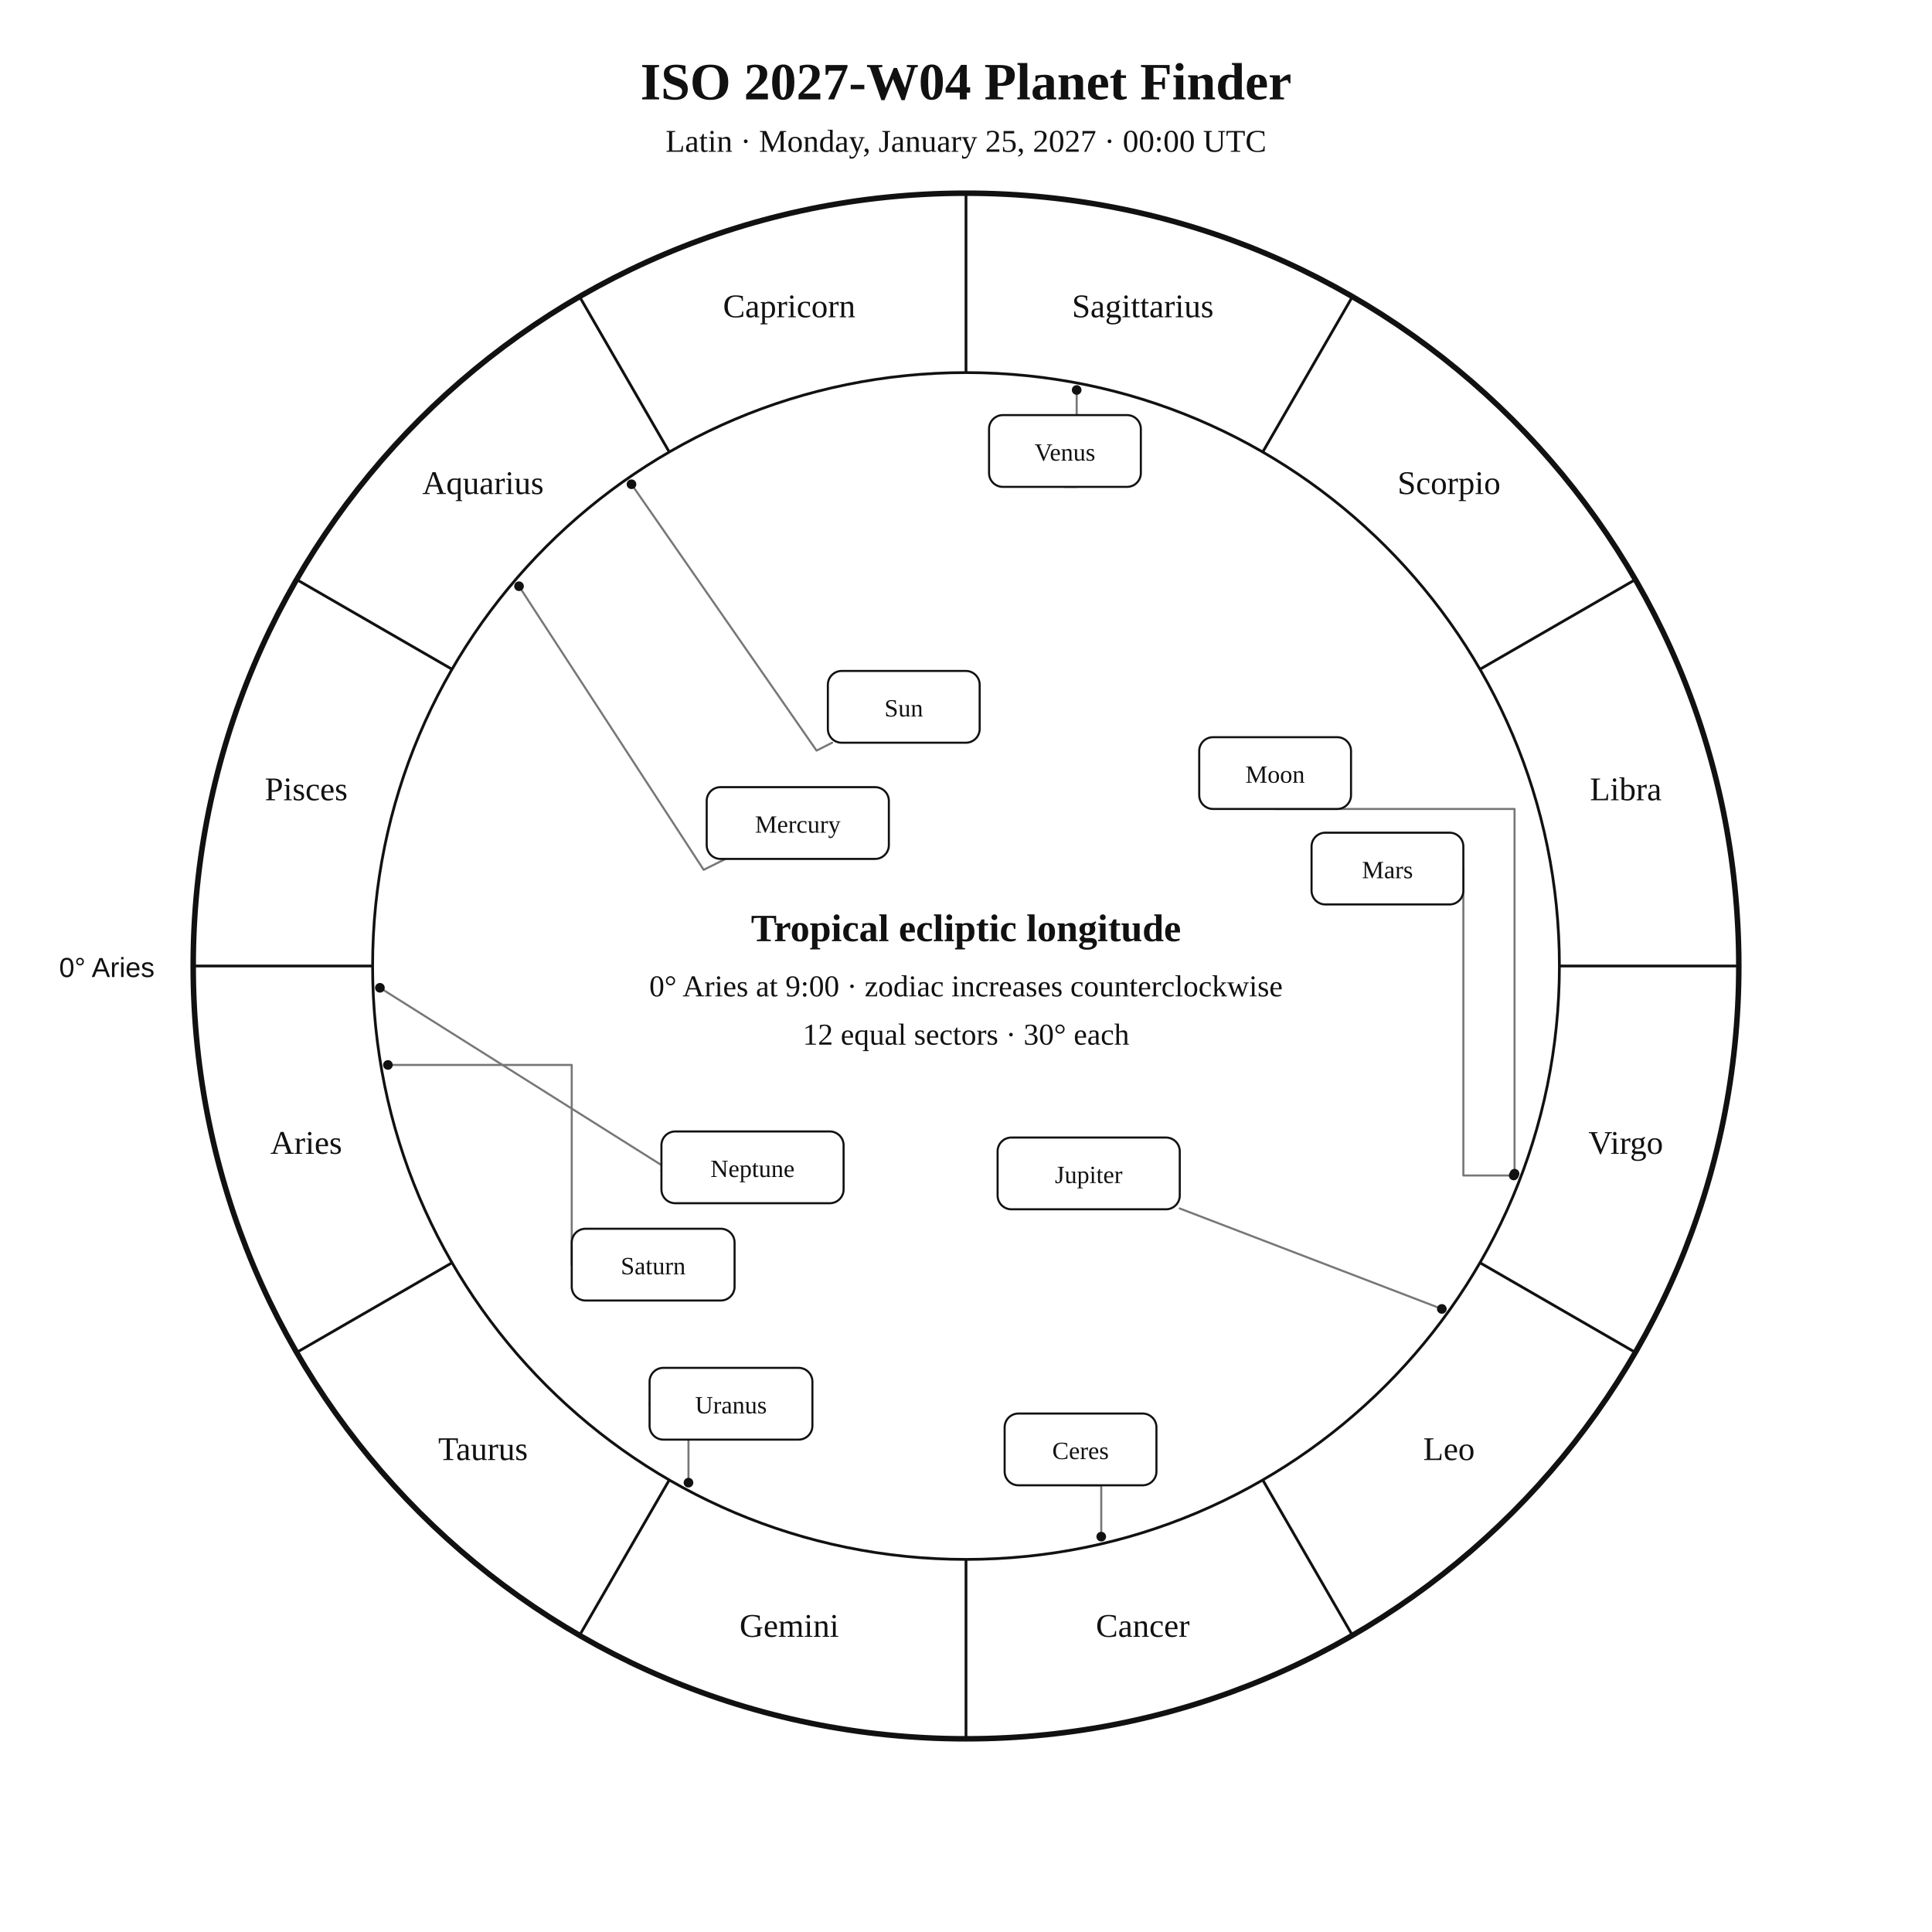
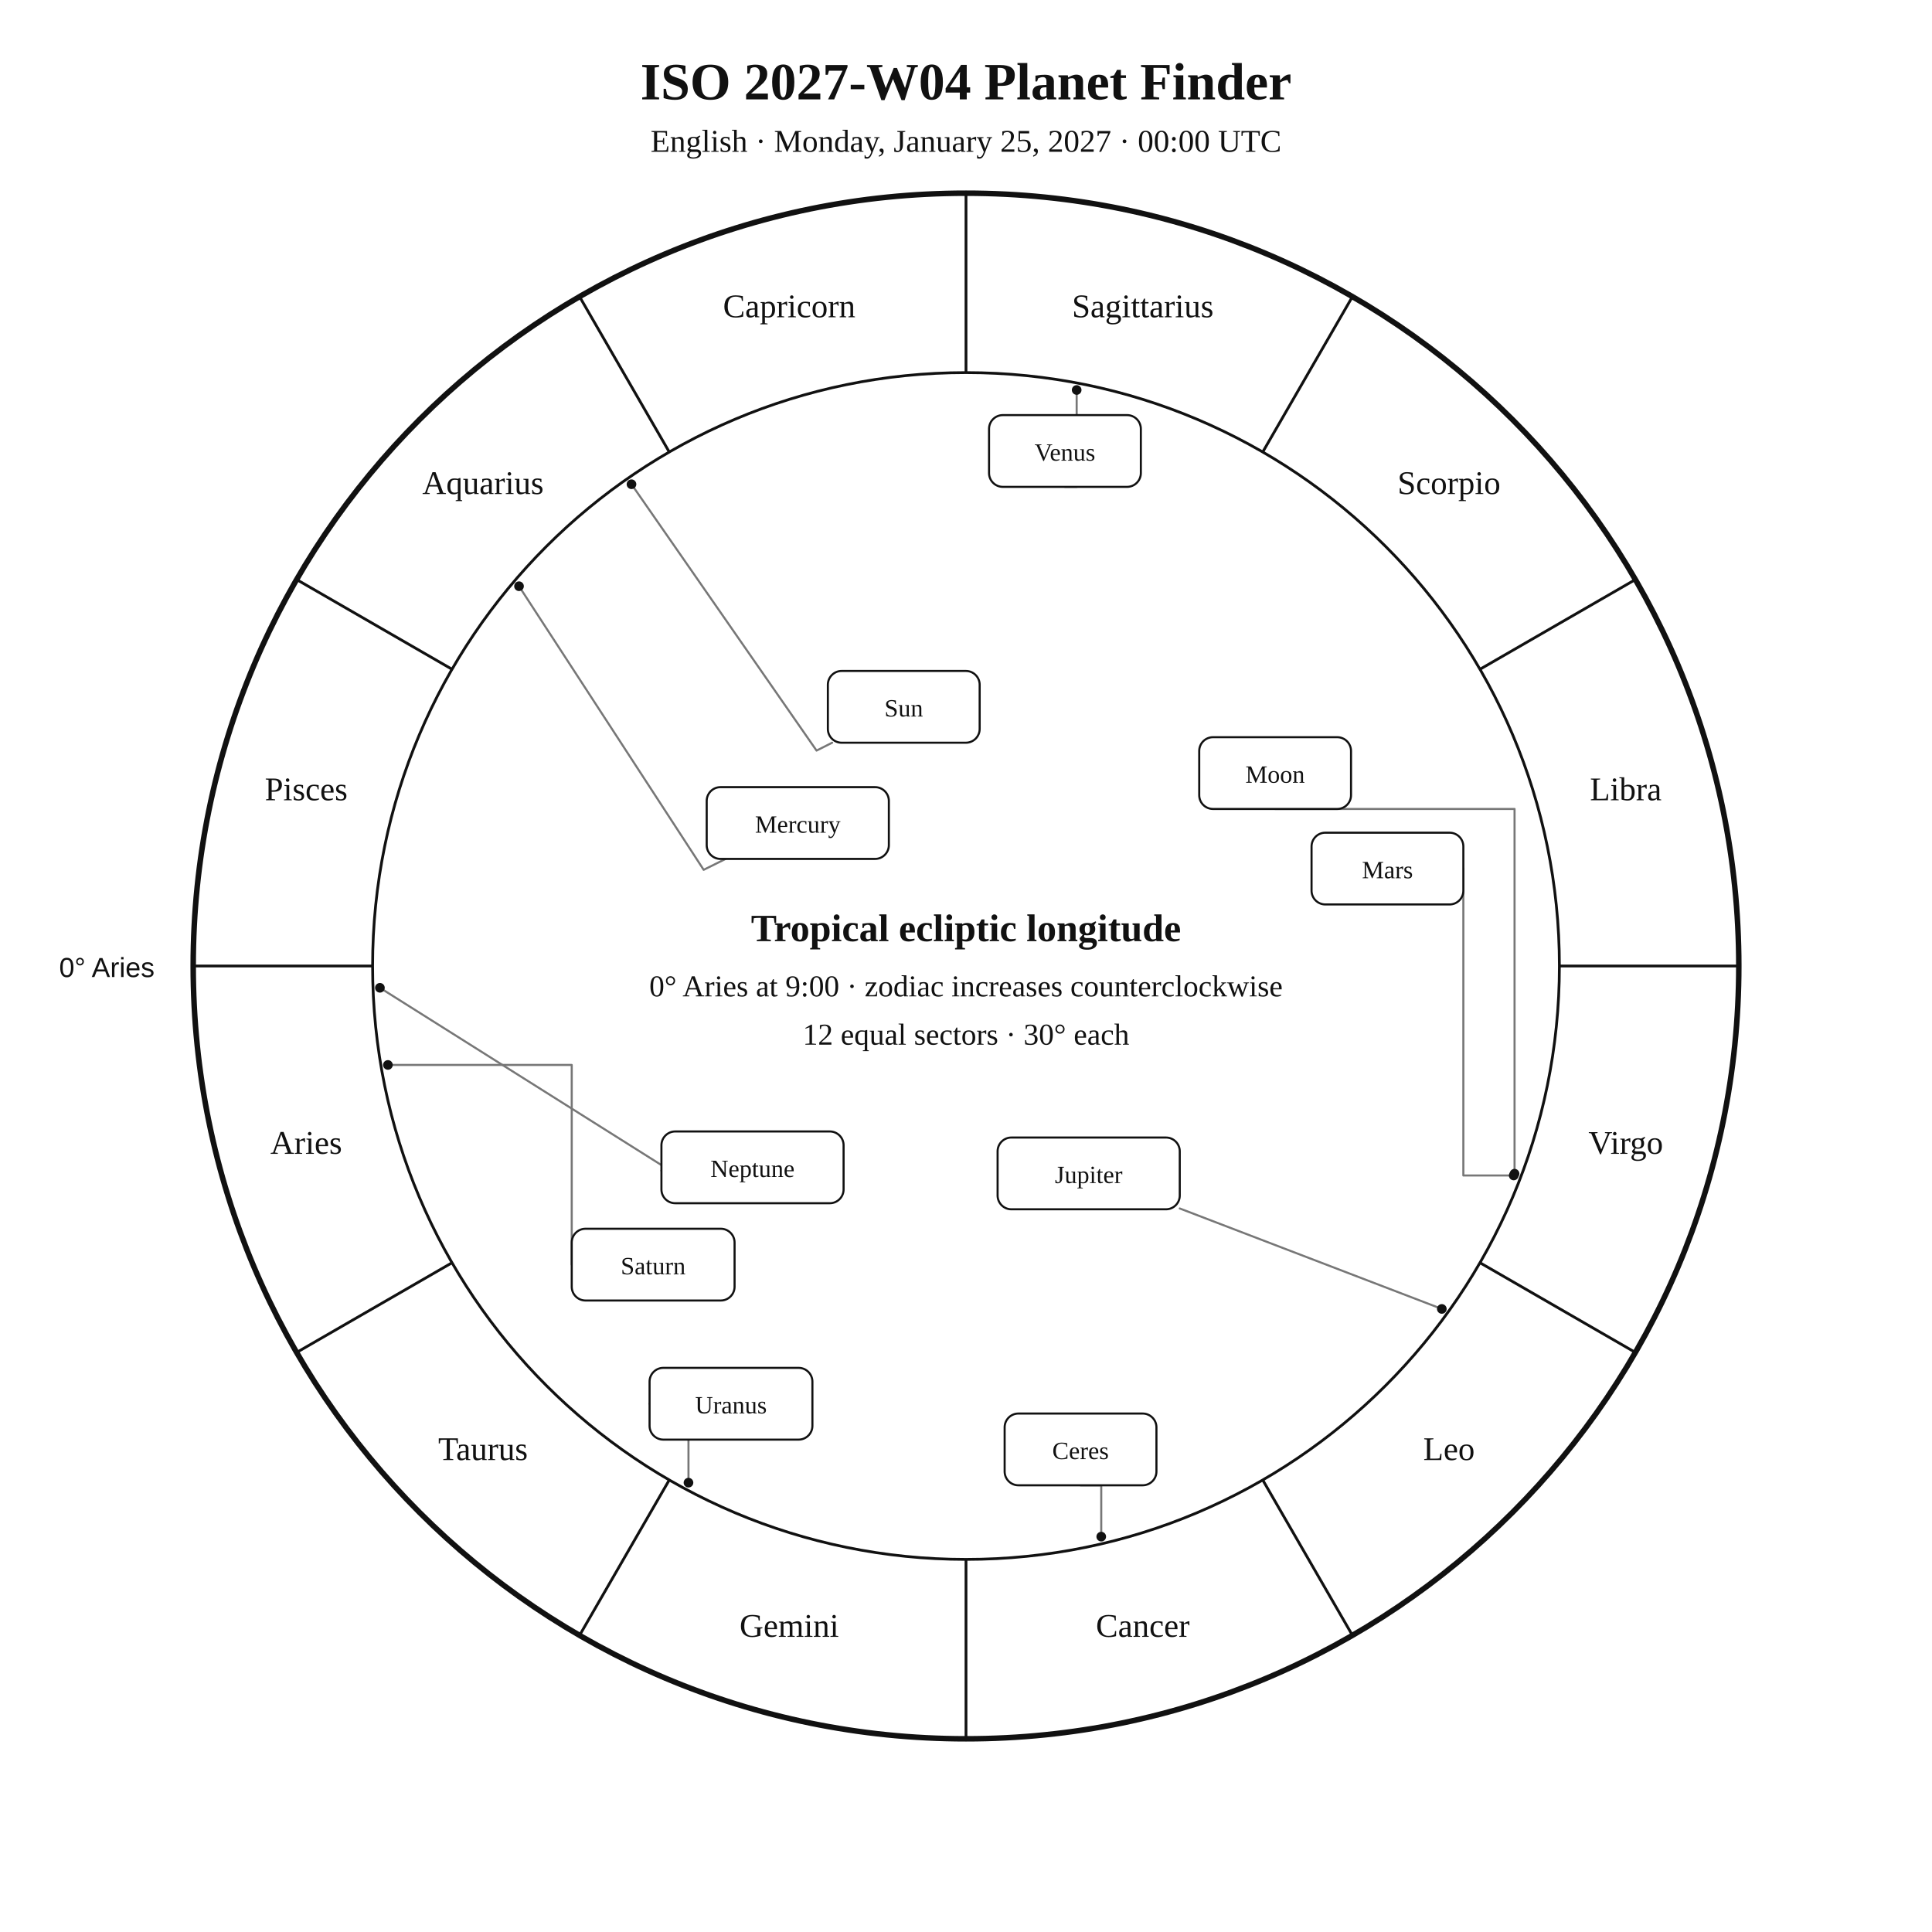
<svg xmlns="http://www.w3.org/2000/svg" width="1400" height="1400" viewBox="0 0 1400 1400">
  <rect width="100%" height="100%" fill="white" />
  <style>text{font-family:Georgia,"Times New Roman",serif;fill:#111}.sans{font-family:Arial,Helvetica,sans-serif}.symbol{font-family:"Arial Unicode MS","Segoe UI Symbol","Noto Sans Symbols 2","Apple Symbols",serif;font-variant-emoji:text;fill:#111}</style>
  <text x="700" y="72" text-anchor="middle" font-size="38" font-weight="700">ISO 2027-W04 Planet Finder</text>
-   <text x="700" y="110" text-anchor="middle" font-size="23">Latin · Monday, January 25, 2027 · 00:00 UTC</text>
+   <text x="700" y="110" text-anchor="middle" font-size="23">English · Monday, January 25, 2027 · 00:00 UTC</text>
  <circle cx="700" cy="700" r="560" fill="none" stroke="#111" stroke-width="4" />
  <circle cx="700" cy="700" r="430" fill="none" stroke="#111" stroke-width="2" />
  <line x1="270.0" y1="700.0" x2="140.0" y2="700.0" stroke="#111" stroke-width="2" />
  <line x1="327.6" y1="915.0" x2="215.0" y2="980.0" stroke="#111" stroke-width="2" />
  <line x1="485.0" y1="1072.4" x2="420.0" y2="1185.0" stroke="#111" stroke-width="2" />
  <line x1="700.0" y1="1130.0" x2="700.0" y2="1260.0" stroke="#111" stroke-width="2" />
  <line x1="915.0" y1="1072.4" x2="980.0" y2="1185.0" stroke="#111" stroke-width="2" />
  <line x1="1072.4" y1="915.0" x2="1185.0" y2="980.0" stroke="#111" stroke-width="2" />
  <line x1="1130.0" y1="700.0" x2="1260.0" y2="700.0" stroke="#111" stroke-width="2" />
  <line x1="1072.4" y1="485.0" x2="1185.0" y2="420.0" stroke="#111" stroke-width="2" />
  <line x1="915.0" y1="327.6" x2="980.0" y2="215.0" stroke="#111" stroke-width="2" />
  <line x1="700.0" y1="270.0" x2="700.0" y2="140.0" stroke="#111" stroke-width="2" />
  <line x1="485.0" y1="327.6" x2="420.0" y2="215.0" stroke="#111" stroke-width="2" />
  <line x1="327.6" y1="485.0" x2="215.0" y2="420.0" stroke="#111" stroke-width="2" />
  <text x="221.9" y="836.1" text-anchor="middle" font-size="24">Aries</text>
  <text x="350.0" y="1058.0" text-anchor="middle" font-size="24">Taurus</text>
  <text x="571.9" y="1186.1" text-anchor="middle" font-size="24">Gemini</text>
  <text x="828.1" y="1186.1" text-anchor="middle" font-size="24">Cancer</text>
  <text x="1050.0" y="1058.0" text-anchor="middle" font-size="24">Leo</text>
  <text x="1178.1" y="836.1" text-anchor="middle" font-size="24">Virgo</text>
  <text x="1178.1" y="579.9" text-anchor="middle" font-size="24">Libra</text>
  <text x="1050.0" y="358.0" text-anchor="middle" font-size="24">Scorpio</text>
  <text x="828.1" y="229.9" text-anchor="middle" font-size="24">Sagittarius</text>
  <text x="571.9" y="229.9" text-anchor="middle" font-size="24">Capricorn</text>
  <text x="350.0" y="358.0" text-anchor="middle" font-size="24">Aquarius</text>
  <text x="221.9" y="579.9" text-anchor="middle" font-size="24">Pisces</text>
  <text x="112" y="708" text-anchor="end" font-size="20" class="sans">0° Aries</text>
  <polyline points="457.6,350.9 591.7,543.9 603.0,538.2" fill="none" stroke="#777" stroke-width="1.5" stroke-linejoin="round" stroke-linecap="round" />
  <circle cx="457.6" cy="350.9" r="3.5" fill="#111" />
  <polyline points="1097.5,850.5 1097.5,586.2 924.0,586.2" fill="none" stroke="#777" stroke-width="1.5" stroke-linejoin="round" stroke-linecap="round" />
  <circle cx="1097.5" cy="850.5" r="3.5" fill="#111" />
  <polyline points="376.1,424.8 509.9,630.3 525.8,622.4" fill="none" stroke="#777" stroke-width="1.5" stroke-linejoin="round" stroke-linecap="round" />
  <circle cx="376.1" cy="424.8" r="3.5" fill="#111" />
  <polyline points="780.2,282.6 780.2,352.8 771.7,352.8" fill="none" stroke="#777" stroke-width="1.5" stroke-linejoin="round" stroke-linecap="round" />
  <circle cx="780.2" cy="282.6" r="3.5" fill="#111" />
  <polyline points="1096.9,851.8 1060.4,851.8 1060.4,629.4" fill="none" stroke="#777" stroke-width="1.5" stroke-linejoin="round" stroke-linecap="round" />
  <circle cx="1096.9" cy="851.8" r="3.5" fill="#111" />
  <polyline points="1044.8,948.5 854.9,875.7" fill="none" stroke="#777" stroke-width="1.5" stroke-linejoin="round" stroke-linecap="round" />
  <circle cx="1044.8" cy="948.5" r="3.5" fill="#111" />
  <polyline points="281.1,771.7 414.3,771.7 414.3,916.4" fill="none" stroke="#777" stroke-width="1.5" stroke-linejoin="round" stroke-linecap="round" />
  <circle cx="281.1" cy="771.7" r="3.5" fill="#111" />
  <polyline points="498.9,1074.4 498.9,1017.2 470.7,1017.2" fill="none" stroke="#777" stroke-width="1.5" stroke-linejoin="round" stroke-linecap="round" />
  <circle cx="498.9" cy="1074.4" r="3.5" fill="#111" />
  <polyline points="275.3,715.8 485.4,848.1 479.3,848.3" fill="none" stroke="#777" stroke-width="1.5" stroke-linejoin="round" stroke-linecap="round" />
  <circle cx="275.3" cy="715.8" r="3.5" fill="#111" />
  <polyline points="798.0,1113.5 798.0,1076.3 783.0,1076.3" fill="none" stroke="#777" stroke-width="1.5" stroke-linejoin="round" stroke-linecap="round" />
  <circle cx="798.0" cy="1113.5" r="3.5" fill="#111" />
  <rect x="599.9" y="486.2" width="110.0" height="52.0" rx="10" fill="white" stroke="#111" stroke-width="1.5" />
  <text x="654.9" y="519.2" text-anchor="middle" font-size="18">Sun</text>
  <rect x="869.0" y="534.2" width="110.0" height="52.0" rx="10" fill="white" stroke="#111" stroke-width="1.5" />
  <text x="924.0" y="567.2" text-anchor="middle" font-size="18">Moon</text>
  <rect x="512.1" y="570.4" width="132.0" height="52.0" rx="10" fill="white" stroke="#111" stroke-width="1.5" />
  <text x="578.1" y="603.4" text-anchor="middle" font-size="18">Mercury</text>
  <rect x="716.7" y="300.8" width="110.0" height="52.0" rx="10" fill="white" stroke="#111" stroke-width="1.5" />
  <text x="771.7" y="333.8" text-anchor="middle" font-size="18">Venus</text>
  <rect x="950.4" y="603.4" width="110.0" height="52.0" rx="10" fill="white" stroke="#111" stroke-width="1.5" />
  <text x="1005.4" y="636.4" text-anchor="middle" font-size="18">Mars</text>
  <rect x="722.9" y="824.3" width="132.0" height="52.0" rx="10" fill="white" stroke="#111" stroke-width="1.5" />
  <text x="788.9" y="857.3" text-anchor="middle" font-size="18">Jupiter</text>
  <rect x="414.3" y="890.4" width="118.0" height="52.0" rx="10" fill="white" stroke="#111" stroke-width="1.5" />
  <text x="473.3" y="923.4" text-anchor="middle" font-size="18">Saturn</text>
  <rect x="470.7" y="991.2" width="118.0" height="52.0" rx="10" fill="white" stroke="#111" stroke-width="1.5" />
  <text x="529.7" y="1024.2" text-anchor="middle" font-size="18">Uranus</text>
  <rect x="479.3" y="819.9" width="132.0" height="52.0" rx="10" fill="white" stroke="#111" stroke-width="1.5" />
  <text x="545.3" y="852.9" text-anchor="middle" font-size="18">Neptune</text>
  <rect x="728.0" y="1024.3" width="110.0" height="52.0" rx="10" fill="white" stroke="#111" stroke-width="1.5" />
  <text x="783.0" y="1057.3" text-anchor="middle" font-size="18">Ceres</text>
  <text x="700" y="682" text-anchor="middle" font-size="28" font-weight="700">Tropical ecliptic longitude</text>
  <text x="700" y="722" text-anchor="middle" font-size="22">0° Aries at 9:00 · zodiac increases counterclockwise</text>
  <text x="700" y="757" text-anchor="middle" font-size="22">12 equal sectors · 30° each</text>
</svg>
